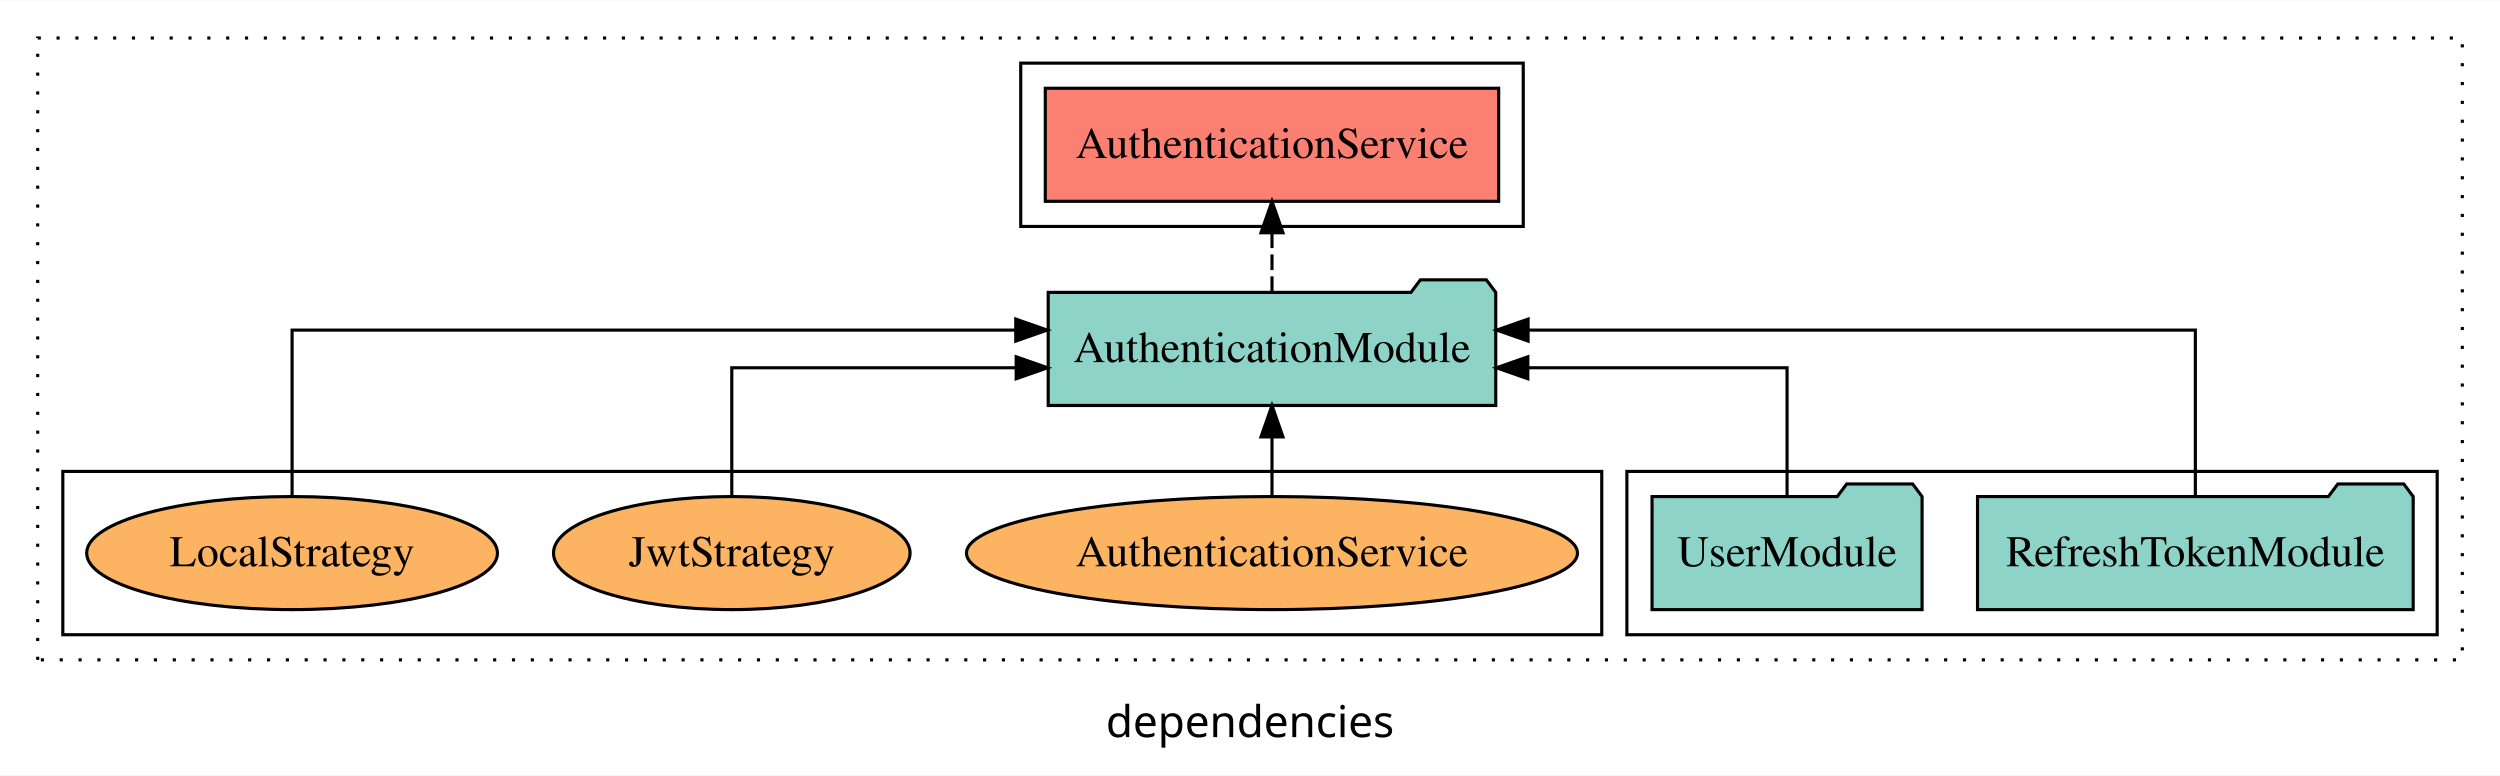
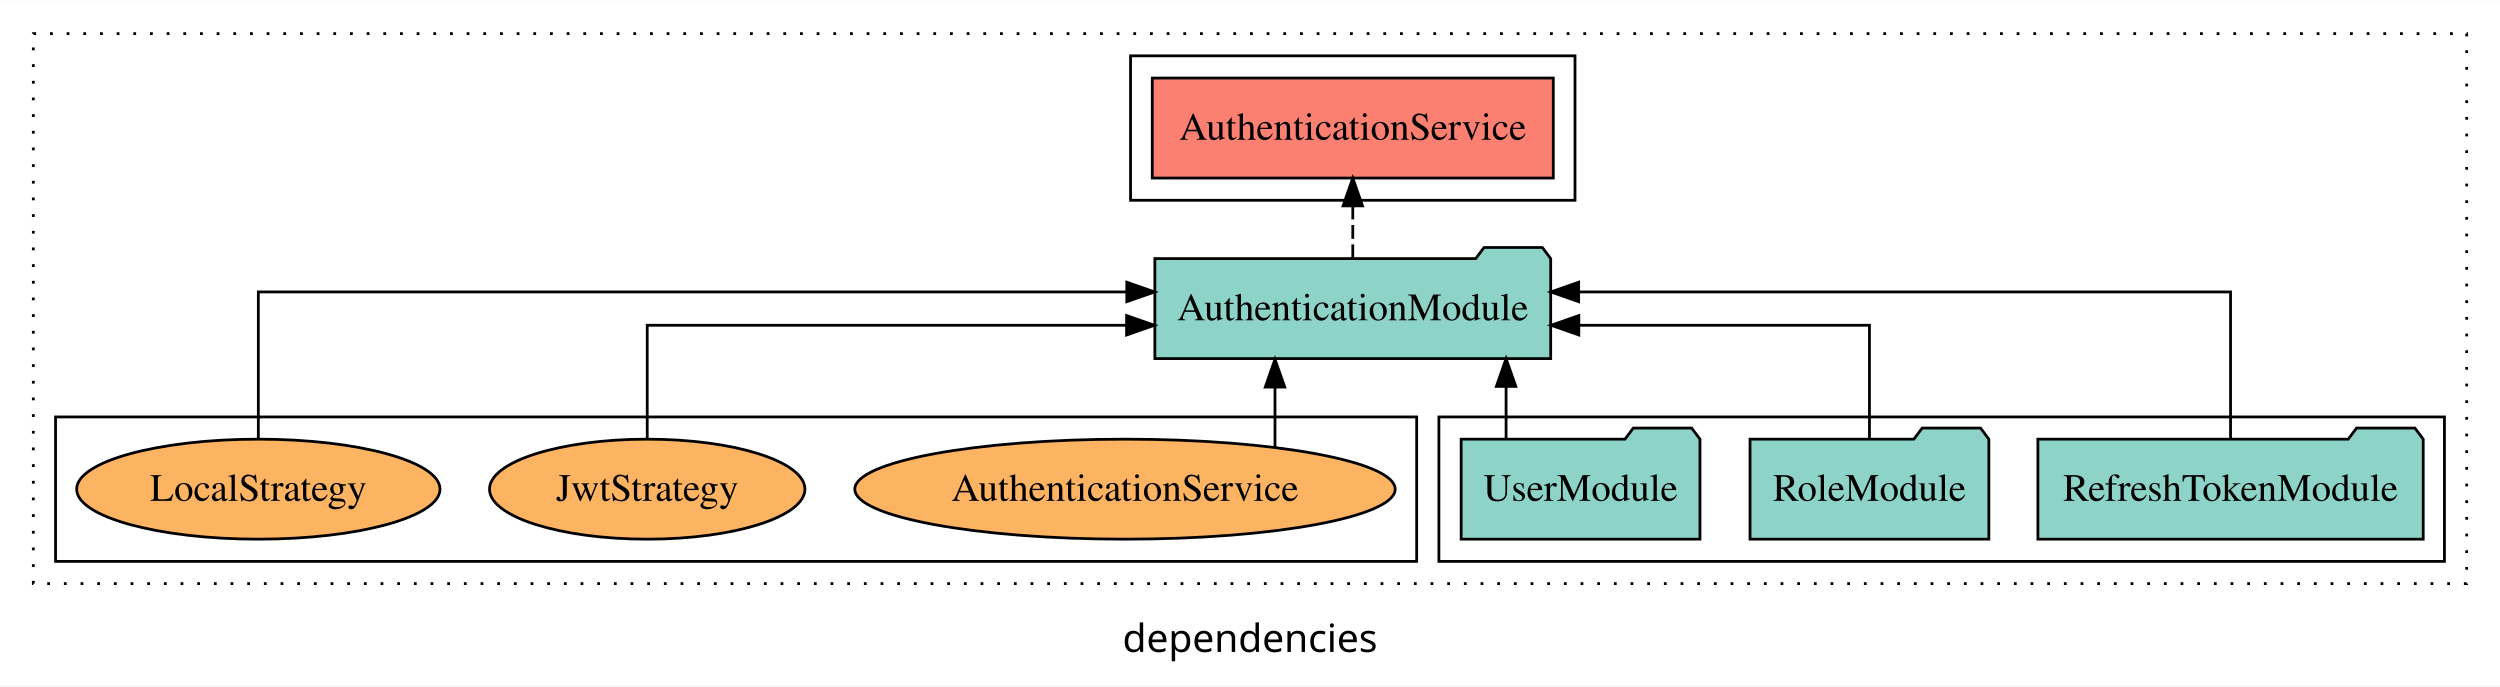
- <svg xmlns="http://www.w3.org/2000/svg" width="796pt" height="247pt" viewBox="0.00 0.00 796.00 246.80">
+ <svg xmlns="http://www.w3.org/2000/svg" width="900pt" height="247pt" viewBox="0.00 0.00 900.00 246.80">
  <g id="graph0" class="graph" transform="scale(1 1) rotate(0) translate(4 242.8)">
-     <polygon fill="white" stroke="transparent" points="-4,4 -4,-242.8 792,-242.8 792,4 -4,4" />
-     <text text-anchor="middle" x="394" y="-8.2" font-family="sans-serif" font-size="14.00">dependencies</text>
+     <polygon fill="white" stroke="transparent" points="-4,4 -4,-242.8 896,-242.8 896,4 -4,4" />
+     <text text-anchor="middle" x="446" y="-8.2" font-family="sans-serif" font-size="14.00">dependencies</text>
    <g id="clust1" class="cluster">
-       <polygon fill="none" stroke="black" stroke-dasharray="1,5" points="8,-32.8 8,-230.8 780,-230.8 780,-32.8 8,-32.8" />
+       <polygon fill="none" stroke="black" stroke-dasharray="1,5" points="8,-32.8 8,-230.8 884,-230.8 884,-32.8 8,-32.8" />
    </g>
    <g id="clust3" class="cluster">
-       <polygon fill="none" stroke="black" points="514,-40.8 514,-92.8 772,-92.8 772,-40.8 514,-40.8" />
+       <polygon fill="none" stroke="black" points="514,-40.8 514,-92.8 876,-92.8 876,-40.8 514,-40.8" />
    </g>
    <g id="clust4" class="cluster">
-       <polygon fill="none" stroke="black" points="321,-170.8 321,-222.8 481,-222.8 481,-170.8 321,-170.8" />
+       <polygon fill="none" stroke="black" points="403,-170.8 403,-222.8 563,-222.8 563,-170.8 403,-170.8" />
    </g>
    <g id="clust6" class="cluster">
      <polygon fill="none" stroke="black" points="16,-40.8 16,-92.8 506,-92.8 506,-40.8 16,-40.8" />
    </g>
    <g id="node1" class="node">
-       <polygon fill="#8dd3c7" stroke="black" points="764.36,-84.8 761.36,-88.8 740.36,-88.8 737.36,-84.8 625.64,-84.8 625.64,-48.8 764.36,-48.8 764.36,-84.8" />
-       <text text-anchor="middle" x="695" y="-62.6" font-family="Times,serif" font-size="14.00">RefreshTokenModule</text>
+       <polygon fill="#8dd3c7" stroke="black" points="868.36,-84.8 865.36,-88.8 844.36,-88.8 841.36,-84.8 729.64,-84.8 729.64,-48.8 868.36,-48.8 868.36,-84.8" />
+       <text text-anchor="middle" x="799" y="-62.6" font-family="Times,serif" font-size="14.00">RefreshTokenModule</text>
+     </g>
+     <g id="node4" class="node">
+       <polygon fill="#8dd3c7" stroke="black" points="554.25,-149.8 551.25,-153.8 530.25,-153.8 527.25,-149.8 411.75,-149.8 411.75,-113.8 554.25,-113.8 554.25,-149.8" />
+       <text text-anchor="middle" x="483" y="-127.6" font-family="Times,serif" font-size="14.00">AuthenticationModule</text>
+     </g>
+     <g id="edge1" class="edge">
+       <path fill="none" stroke="black" d="M799,-85.08C799,-106.12 799,-137.8 799,-137.8 799,-137.8 564.31,-137.8 564.31,-137.8" />
+       <polygon fill="black" stroke="black" points="564.31,-134.3 554.31,-137.8 564.31,-141.3 564.31,-134.3" />
+     </g>
+     <g id="node2" class="node">
+       <polygon fill="#8dd3c7" stroke="black" points="711.99,-84.8 708.99,-88.8 687.99,-88.8 684.99,-84.8 626.01,-84.8 626.01,-48.8 711.99,-48.8 711.99,-84.8" />
+       <text text-anchor="middle" x="669" y="-62.6" font-family="Times,serif" font-size="14.00">RoleModule</text>
+     </g>
+     <g id="edge2" class="edge">
+       <path fill="none" stroke="black" d="M669,-84.82C669,-102.17 669,-125.8 669,-125.8 669,-125.8 564.38,-125.8 564.38,-125.8" />
+       <polygon fill="black" stroke="black" points="564.38,-122.3 554.38,-125.8 564.38,-129.3 564.38,-122.3" />
    </g>
    <g id="node3" class="node">
-       <polygon fill="#8dd3c7" stroke="black" points="472.25,-149.8 469.25,-153.8 448.25,-153.8 445.25,-149.8 329.75,-149.8 329.75,-113.8 472.25,-113.8 472.25,-149.8" />
-       <text text-anchor="middle" x="401" y="-127.6" font-family="Times,serif" font-size="14.00">AuthenticationModule</text>
-     </g>
-     <g id="edge1" class="edge">
-       <path fill="none" stroke="black" d="M695,-85.08C695,-106.12 695,-137.8 695,-137.8 695,-137.8 482.54,-137.8 482.54,-137.8" />
-       <polygon fill="black" stroke="black" points="482.54,-134.3 472.54,-137.8 482.54,-141.3 482.54,-134.3" />
-     </g>
-     <g id="node2" class="node">
      <polygon fill="#8dd3c7" stroke="black" points="607.99,-84.8 604.99,-88.8 583.99,-88.8 580.99,-84.8 522.01,-84.8 522.01,-48.8 607.99,-48.8 607.99,-84.8" />
      <text text-anchor="middle" x="565" y="-62.6" font-family="Times,serif" font-size="14.00">UserModule</text>
    </g>
-     <g id="edge2" class="edge">
-       <path fill="none" stroke="black" d="M565,-84.82C565,-102.17 565,-125.8 565,-125.8 565,-125.8 482.46,-125.8 482.46,-125.8" />
-       <polygon fill="black" stroke="black" points="482.46,-122.3 472.46,-125.8 482.46,-129.3 482.46,-122.3" />
-     </g>
-     <g id="node4" class="node">
-       <polygon fill="#fb8072" stroke="black" points="473.18,-214.8 328.82,-214.8 328.82,-178.8 473.18,-178.8 473.18,-214.8" />
-       <text text-anchor="middle" x="401" y="-192.6" font-family="Times,serif" font-size="14.00">AuthenticationService </text>
-     </g>
    <g id="edge3" class="edge">
-       <path fill="none" stroke="black" stroke-dasharray="5,2" d="M401,-149.91C401,-149.91 401,-168.79 401,-168.79" />
-       <polygon fill="black" stroke="black" points="397.5,-168.79 401,-178.79 404.5,-168.79 397.5,-168.79" />
+       <path fill="none" stroke="black" d="M538.19,-84.91C538.19,-84.91 538.19,-103.79 538.19,-103.79" />
+       <polygon fill="black" stroke="black" points="534.69,-103.79 538.19,-113.79 541.69,-103.79 534.69,-103.79" />
    </g>
    <g id="node5" class="node">
+       <polygon fill="#fb8072" stroke="black" points="555.18,-214.8 410.82,-214.8 410.82,-178.8 555.18,-178.8 555.18,-214.8" />
+       <text text-anchor="middle" x="483" y="-192.6" font-family="Times,serif" font-size="14.00">AuthenticationService </text>
+     </g>
+     <g id="edge4" class="edge">
+       <path fill="none" stroke="black" stroke-dasharray="5,2" d="M483,-149.91C483,-149.91 483,-168.79 483,-168.79" />
+       <polygon fill="black" stroke="black" points="479.5,-168.79 483,-178.79 486.5,-168.79 479.5,-168.79" />
+     </g>
+     <g id="node6" class="node">
      <ellipse fill="#fdb462" stroke="black" cx="401" cy="-66.8" rx="97.27" ry="18" />
      <text text-anchor="middle" x="401" y="-62.6" font-family="Times,serif" font-size="14.00">AuthenticationService</text>
    </g>
-     <g id="edge4" class="edge">
-       <path fill="none" stroke="black" d="M401,-84.91C401,-84.91 401,-103.79 401,-103.79" />
-       <polygon fill="black" stroke="black" points="397.5,-103.79 401,-113.79 404.5,-103.79 397.5,-103.79" />
+     <g id="edge5" class="edge">
+       <path fill="none" stroke="black" d="M455,-81.88C455,-81.88 455,-103.56 455,-103.56" />
+       <polygon fill="black" stroke="black" points="451.5,-103.56 455,-113.56 458.5,-103.56 451.5,-103.56" />
    </g>
-     <g id="node6" class="node">
+     <g id="node7" class="node">
      <ellipse fill="#fdb462" stroke="black" cx="229" cy="-66.8" rx="56.77" ry="18" />
      <text text-anchor="middle" x="229" y="-62.6" font-family="Times,serif" font-size="14.00">JwtStrategy</text>
    </g>
-     <g id="edge5" class="edge">
-       <path fill="none" stroke="black" d="M229,-84.82C229,-102.17 229,-125.8 229,-125.8 229,-125.8 319.55,-125.8 319.55,-125.8" />
-       <polygon fill="black" stroke="black" points="319.55,-129.3 329.55,-125.8 319.55,-122.3 319.55,-129.3" />
+     <g id="edge6" class="edge">
+       <path fill="none" stroke="black" d="M229,-84.82C229,-102.17 229,-125.8 229,-125.8 229,-125.8 401.57,-125.8 401.57,-125.8" />
+       <polygon fill="black" stroke="black" points="401.57,-129.3 411.57,-125.8 401.57,-122.3 401.57,-129.3" />
    </g>
-     <g id="node7" class="node">
+     <g id="node8" class="node">
      <ellipse fill="#fdb462" stroke="black" cx="89" cy="-66.8" rx="65.4" ry="18" />
      <text text-anchor="middle" x="89" y="-62.6" font-family="Times,serif" font-size="14.00">LocalStrategy</text>
    </g>
-     <g id="edge6" class="edge">
-       <path fill="none" stroke="black" d="M89,-85.08C89,-106.12 89,-137.8 89,-137.8 89,-137.8 319.42,-137.8 319.42,-137.8" />
-       <polygon fill="black" stroke="black" points="319.42,-141.3 329.42,-137.8 319.42,-134.3 319.42,-141.3" />
+     <g id="edge7" class="edge">
+       <path fill="none" stroke="black" d="M89,-85.08C89,-106.12 89,-137.8 89,-137.8 89,-137.8 401.65,-137.8 401.65,-137.8" />
+       <polygon fill="black" stroke="black" points="401.65,-141.3 411.65,-137.8 401.65,-134.3 401.65,-141.3" />
    </g>
  </g>
</svg>
